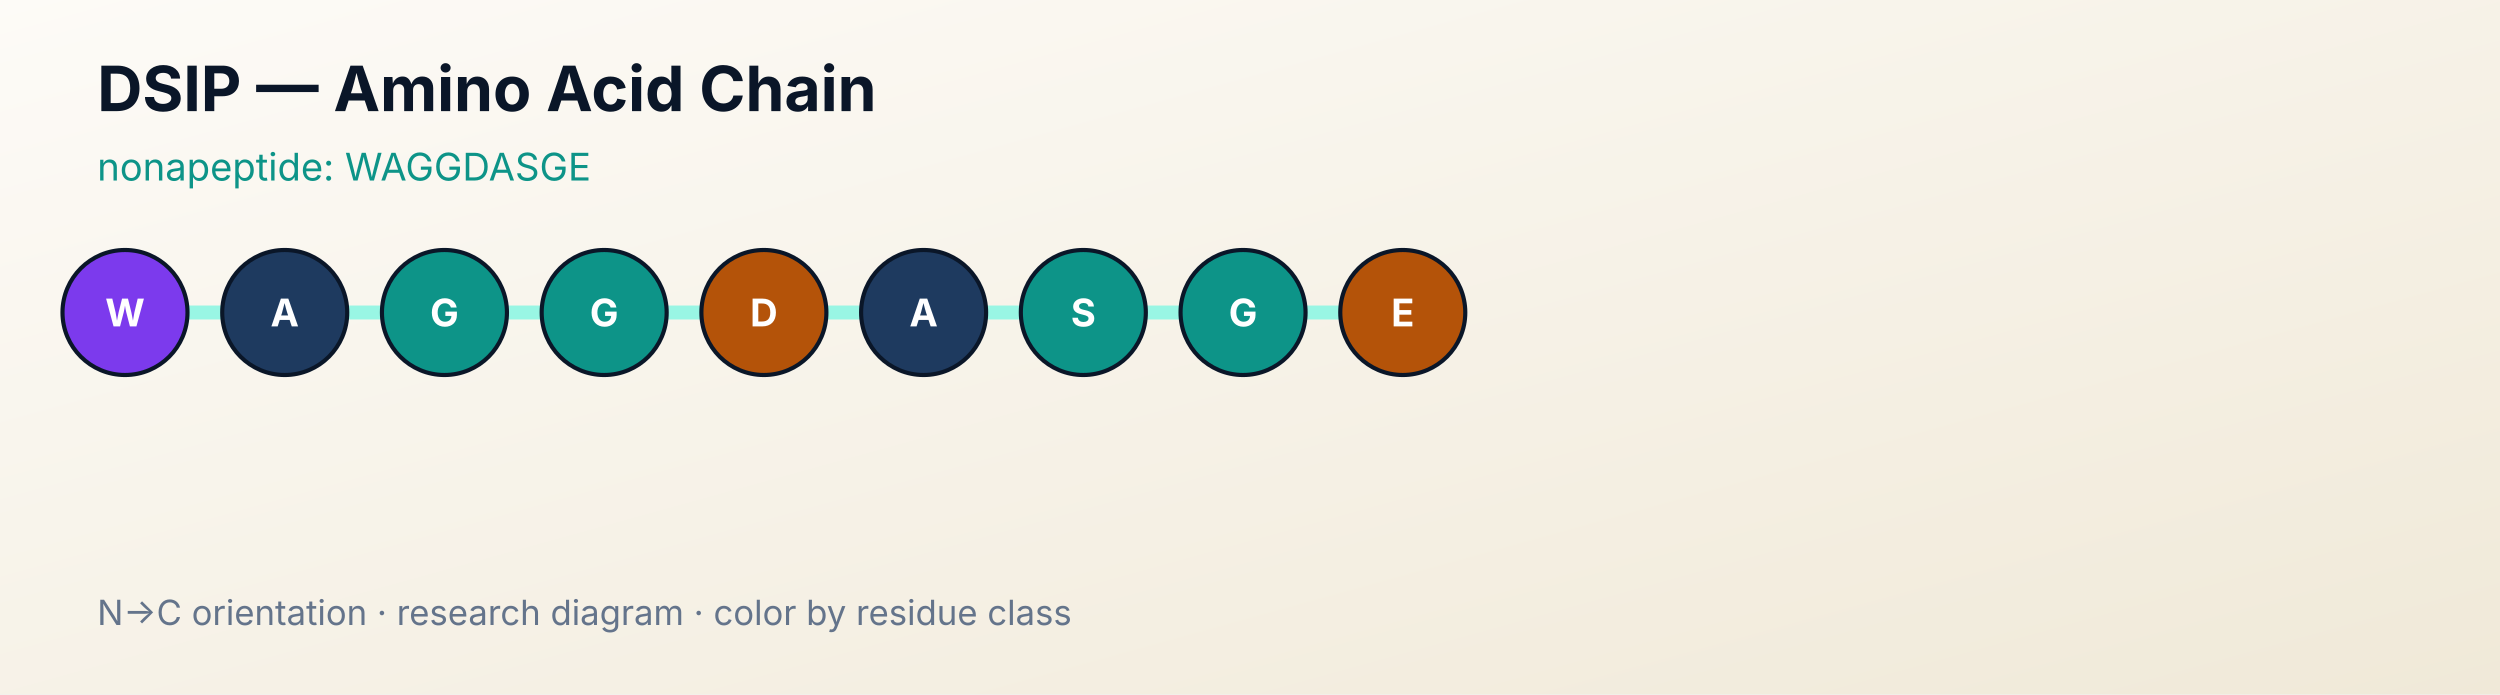
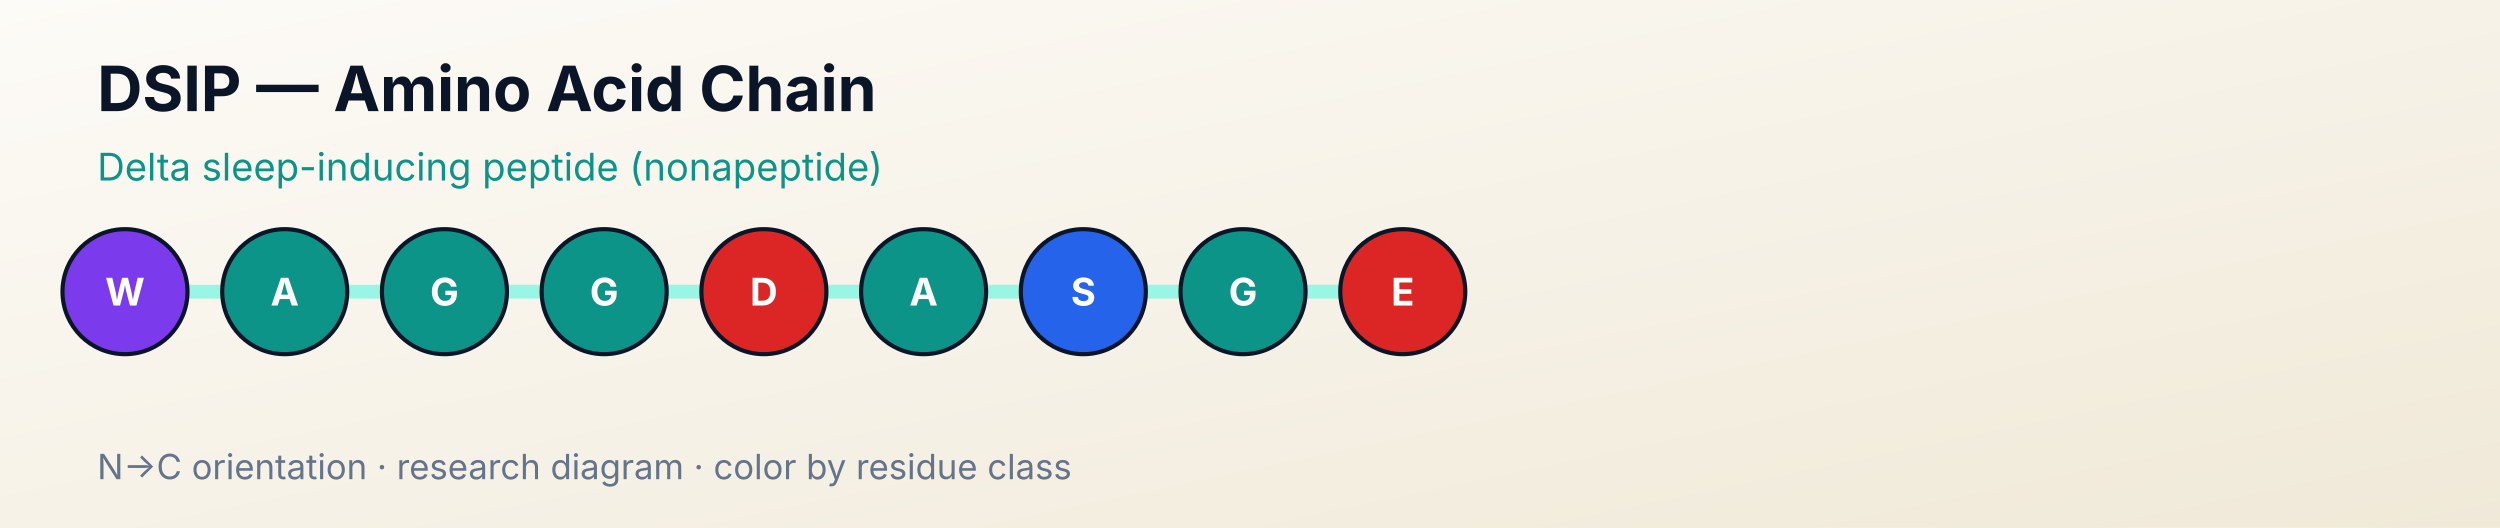
- <svg xmlns="http://www.w3.org/2000/svg" width="720" height="200" viewBox="0 0 720 200" role="img" aria-label="DSIP amino acid chain">
+ <svg xmlns="http://www.w3.org/2000/svg" width="720" height="152" viewBox="0 0 720 152" role="img" aria-label="DSIP amino acid chain">
  <defs>
    <linearGradient id="bg" x1="0" y1="0" x2="1" y2="1">
      <stop offset="0%" stop-color="#FDFBF7" />
      <stop offset="100%" stop-color="#F0E9D8" />
    </linearGradient>
  </defs>
  <rect width="100%" height="100%" fill="url(#bg)" />
  <text x="28" y="32" font-family="Inter, Arial, sans-serif" font-size="18" font-weight="700" fill="#0A1628">DSIP — Amino Acid Chain</text>
-   <text x="28" y="52" font-family="Inter, Arial, sans-serif" font-size="11" fill="#0D9488">nonapeptide: WAGGDASGE</text>
-   <line x1="36" y1="90" x2="404" y2="90" stroke="#99f6e4" stroke-width="4" stroke-linecap="round" />
-   <circle cx="36" cy="90" r="18" fill="#7c3aed" stroke="#0A1628" stroke-width="1.2" />
-   <text x="36" y="94" text-anchor="middle" font-family="Inter, Arial, sans-serif" font-size="11" font-weight="700" fill="#ffffff">W</text>
-   <circle cx="82" cy="90" r="18" fill="#1e3a5f" stroke="#0A1628" stroke-width="1.2" />
-   <text x="82" y="94" text-anchor="middle" font-family="Inter, Arial, sans-serif" font-size="11" font-weight="700" fill="#ffffff">A</text>
-   <circle cx="128" cy="90" r="18" fill="#0d9488" stroke="#0A1628" stroke-width="1.2" />
-   <text x="128" y="94" text-anchor="middle" font-family="Inter, Arial, sans-serif" font-size="11" font-weight="700" fill="#ffffff">G</text>
-   <circle cx="174" cy="90" r="18" fill="#0d9488" stroke="#0A1628" stroke-width="1.2" />
-   <text x="174" y="94" text-anchor="middle" font-family="Inter, Arial, sans-serif" font-size="11" font-weight="700" fill="#ffffff">G</text>
-   <circle cx="220" cy="90" r="18" fill="#b45309" stroke="#0A1628" stroke-width="1.2" />
-   <text x="220" y="94" text-anchor="middle" font-family="Inter, Arial, sans-serif" font-size="11" font-weight="700" fill="#ffffff">D</text>
-   <circle cx="266" cy="90" r="18" fill="#1e3a5f" stroke="#0A1628" stroke-width="1.2" />
-   <text x="266" y="94" text-anchor="middle" font-family="Inter, Arial, sans-serif" font-size="11" font-weight="700" fill="#ffffff">A</text>
-   <circle cx="312" cy="90" r="18" fill="#0d9488" stroke="#0A1628" stroke-width="1.2" />
-   <text x="312" y="94" text-anchor="middle" font-family="Inter, Arial, sans-serif" font-size="11" font-weight="700" fill="#ffffff">S</text>
-   <circle cx="358" cy="90" r="18" fill="#0d9488" stroke="#0A1628" stroke-width="1.2" />
-   <text x="358" y="94" text-anchor="middle" font-family="Inter, Arial, sans-serif" font-size="11" font-weight="700" fill="#ffffff">G</text>
-   <circle cx="404" cy="90" r="18" fill="#b45309" stroke="#0A1628" stroke-width="1.2" />
-   <text x="404" y="94" text-anchor="middle" font-family="Inter, Arial, sans-serif" font-size="11" font-weight="700" fill="#ffffff">E</text>
-   <text x="28" y="180" font-family="Inter, Arial, sans-serif" font-size="10" fill="#64748b">N→C orientation · research diagram · color by residue class</text>
+   <text x="28" y="52" font-family="Inter, Arial, sans-serif" font-size="11" fill="#0D9488">Delta sleep-inducing peptide (nonapeptide)</text>
+   <line x1="36" y1="84" x2="404" y2="84" stroke="#99f6e4" stroke-width="4" stroke-linecap="round" />
+   <circle cx="36.0" cy="84" r="18" fill="#7c3aed" stroke="#0A1628" stroke-width="1.2" />
+   <text x="36.0" y="88" text-anchor="middle" font-family="Inter, Arial, sans-serif" font-size="11" font-weight="700" fill="#ffffff">W</text>
+   <circle cx="82.0" cy="84" r="18" fill="#0d9488" stroke="#0A1628" stroke-width="1.2" />
+   <text x="82.0" y="88" text-anchor="middle" font-family="Inter, Arial, sans-serif" font-size="11" font-weight="700" fill="#ffffff">A</text>
+   <circle cx="128.0" cy="84" r="18" fill="#0d9488" stroke="#0A1628" stroke-width="1.2" />
+   <text x="128.0" y="88" text-anchor="middle" font-family="Inter, Arial, sans-serif" font-size="11" font-weight="700" fill="#ffffff">G</text>
+   <circle cx="174.0" cy="84" r="18" fill="#0d9488" stroke="#0A1628" stroke-width="1.2" />
+   <text x="174.0" y="88" text-anchor="middle" font-family="Inter, Arial, sans-serif" font-size="11" font-weight="700" fill="#ffffff">G</text>
+   <circle cx="220.0" cy="84" r="18" fill="#dc2626" stroke="#0A1628" stroke-width="1.2" />
+   <text x="220.0" y="88" text-anchor="middle" font-family="Inter, Arial, sans-serif" font-size="11" font-weight="700" fill="#ffffff">D</text>
+   <circle cx="266.0" cy="84" r="18" fill="#0d9488" stroke="#0A1628" stroke-width="1.2" />
+   <text x="266.0" y="88" text-anchor="middle" font-family="Inter, Arial, sans-serif" font-size="11" font-weight="700" fill="#ffffff">A</text>
+   <circle cx="312.0" cy="84" r="18" fill="#2563eb" stroke="#0A1628" stroke-width="1.2" />
+   <text x="312.0" y="88" text-anchor="middle" font-family="Inter, Arial, sans-serif" font-size="11" font-weight="700" fill="#ffffff">S</text>
+   <circle cx="358.0" cy="84" r="18" fill="#0d9488" stroke="#0A1628" stroke-width="1.2" />
+   <text x="358.0" y="88" text-anchor="middle" font-family="Inter, Arial, sans-serif" font-size="11" font-weight="700" fill="#ffffff">G</text>
+   <circle cx="404.0" cy="84" r="18" fill="#dc2626" stroke="#0A1628" stroke-width="1.2" />
+   <text x="404.0" y="88" text-anchor="middle" font-family="Inter, Arial, sans-serif" font-size="11" font-weight="700" fill="#ffffff">E</text>
+   <text x="28" y="138" font-family="Inter, Arial, sans-serif" font-size="10" fill="#64748b">N→C orientation · research diagram · color by residue class</text>
</svg>
